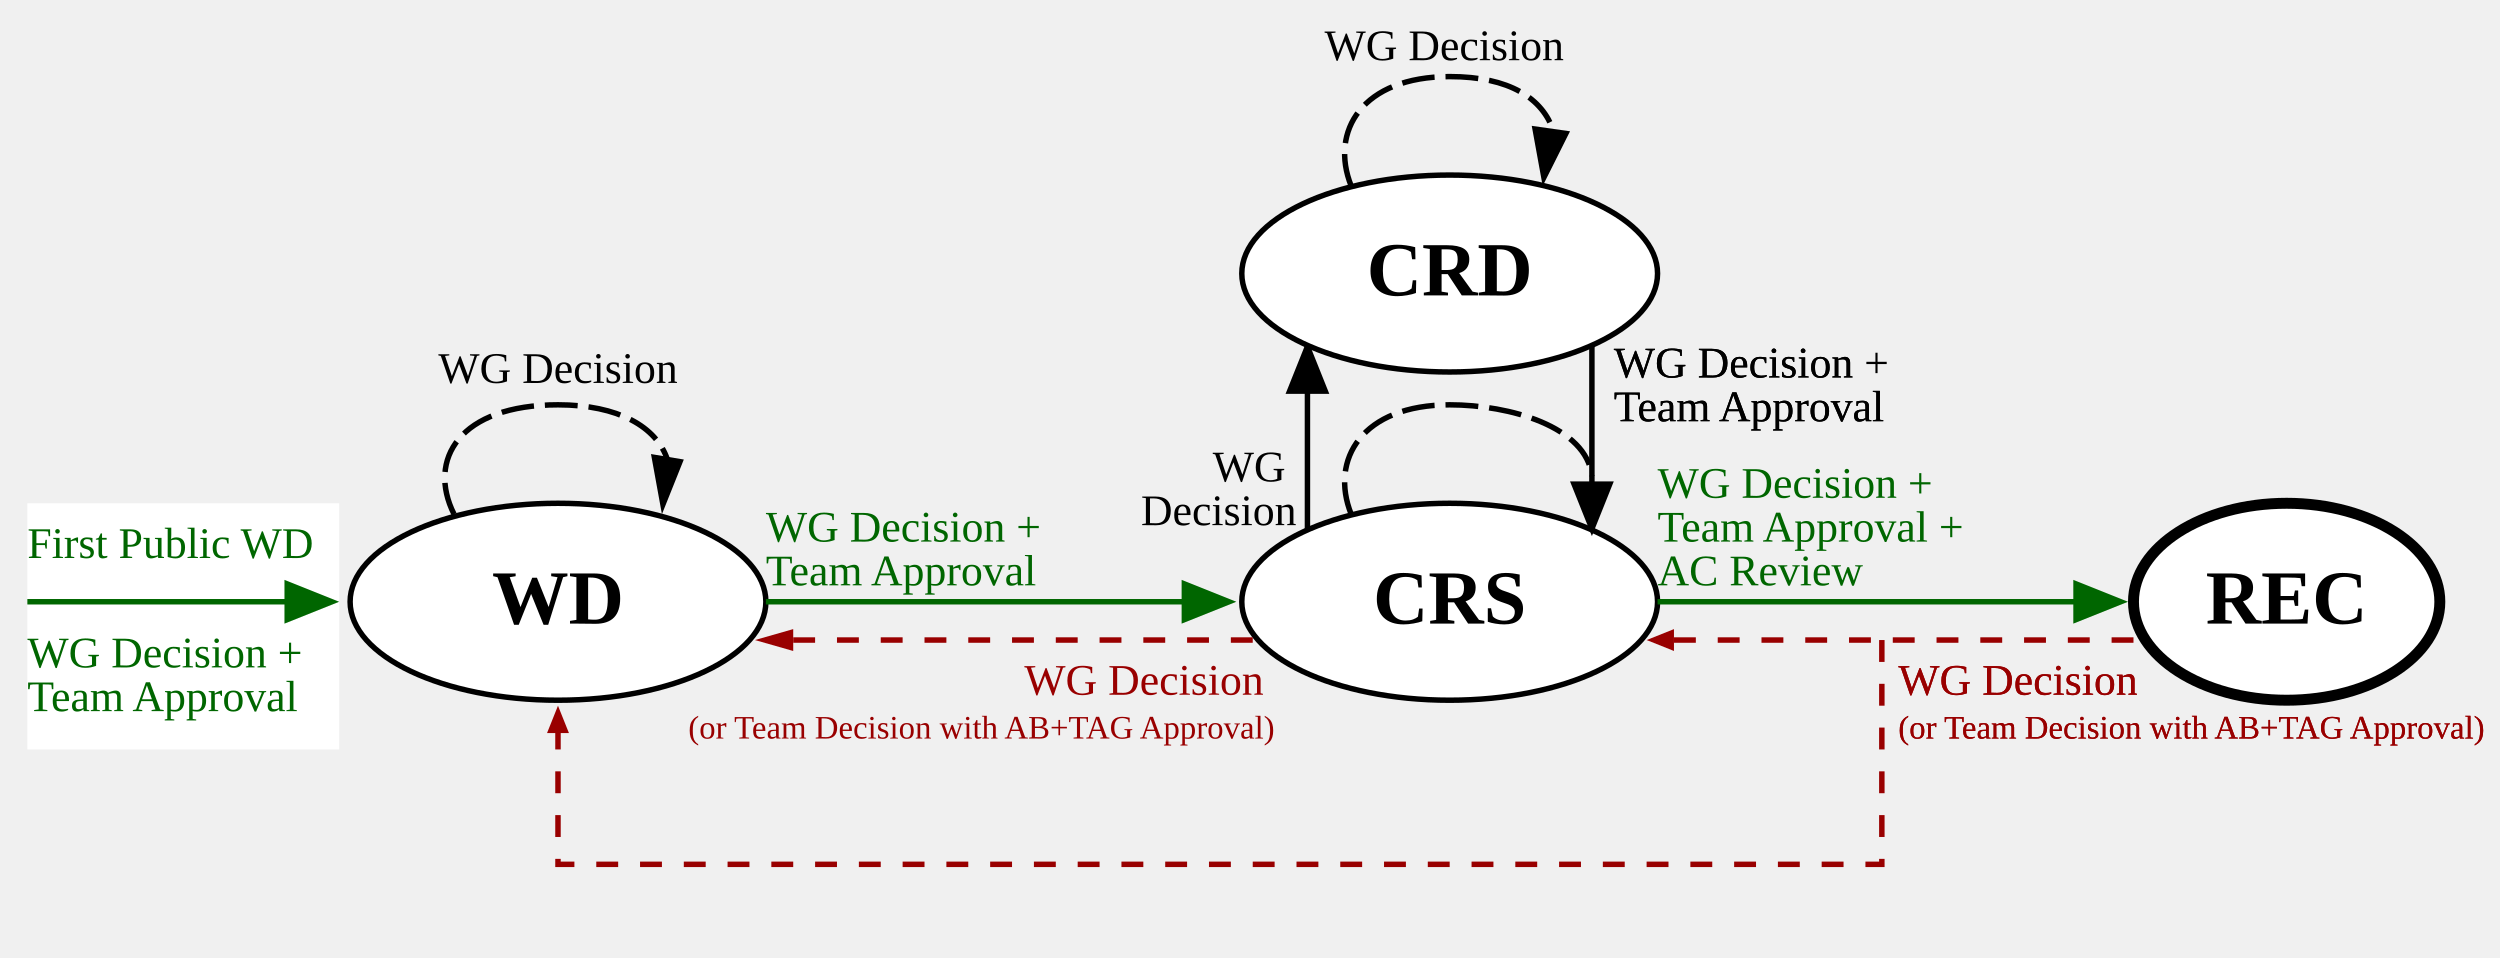
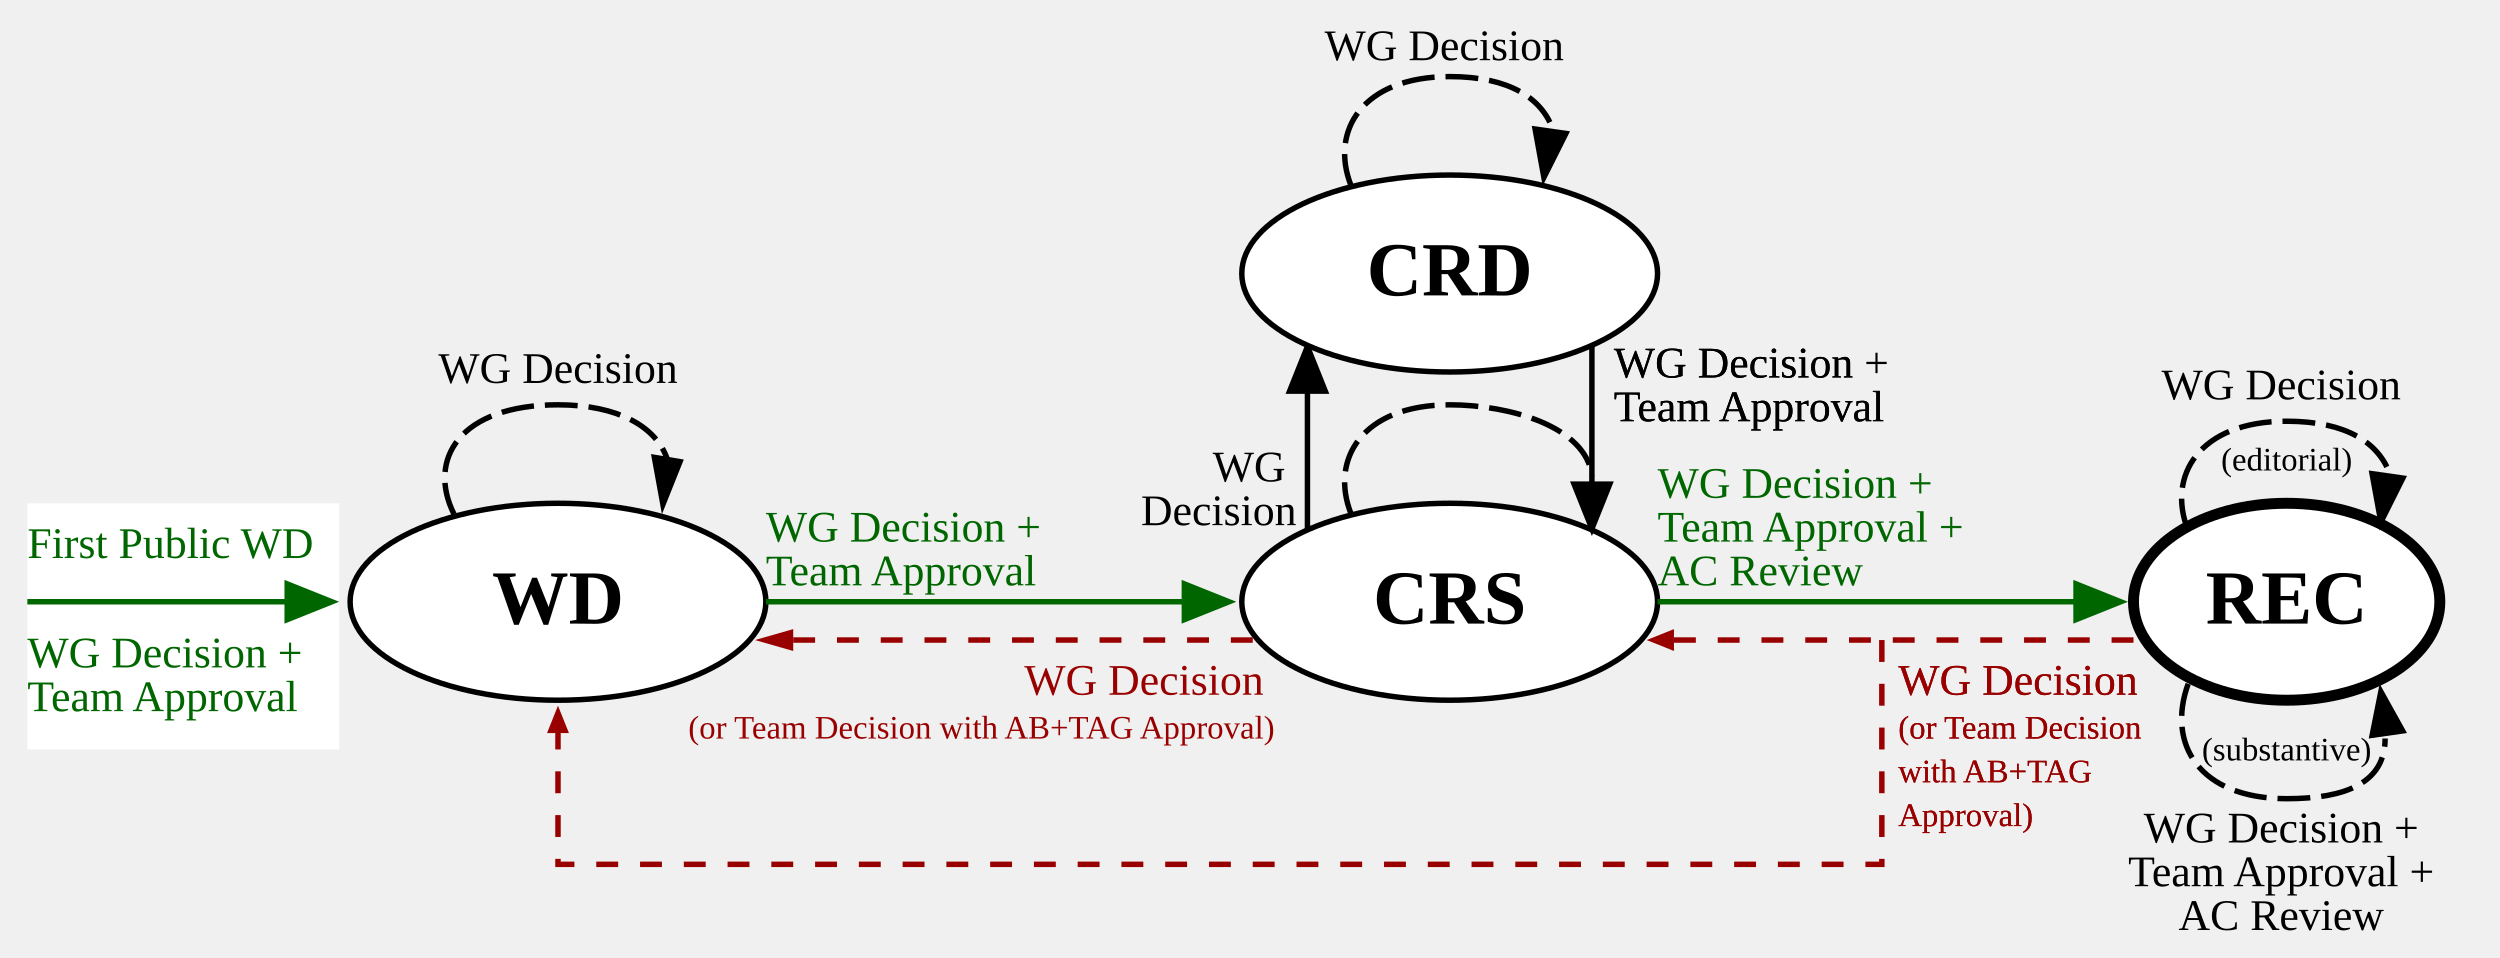
<svg xmlns="http://www.w3.org/2000/svg" viewBox="-5 30 457 175" width="100%">
  <g role="list">
    <g role="listitem" fill="#060">
      <a href="#wd-1">
        <rect role="img" fill="white" y="122" width="57" height="45">
							</rect>
        <text font-size="8">
          <tspan aria-hidden="true" y="132" x="0">First Public WD</tspan>
          <tspan x="0" y="152">WG Decision +</tspan>
          <tspan x="0" y="160">Team Approval</tspan>
        </text>
        <path d="M0,140h53" fill="none" stroke="#060" />
        <polygon points="47,136 57,140 47,144" />
      </a>
    </g>
    <g role="listitem">
      <a href="#cr-1">
        <ellipse role="img" id="wd-1" ry="18" rx="38" cy="140" cx="97" stroke="black" fill="#fff">
						</ellipse>
        <text aria-hidden="true" font-size="14" font-weight="bold" y="144" x="97" text-anchor="middle">WD</text>
      </a>
      <g role="list">
        <g role="listitem">
          <a href="#wd-1">
            <g role="img">
									</g>
            <text font-size="8" text-anchor="middle">
              <tspan x="97" y="100">WG Decision</tspan>
            </text>
            <path d="M78,124C73,114 79,104 97,104 108,104 115,108 117,114" fill="none" stroke="black" stroke-dasharray="6 2" />
            <polygon points="120,114 116,124 114,113" />
          </a>
        </g>
        <g role="listitem" fill="#060">
          <a href="#cr-1">
            <g role="img">
									</g>
            <text x="135" y="129" font-size="8">WG Decision +</text>
            <text x="135" y="137" font-size="8">Team Approval</text>
            <path stroke="#060" d="M135,140h81" />
            <polygon points="211,136 221,140 211,144" />
          </a>
        </g>
      </g>
    </g>
    <g role="listitem">
      <a href="#rec-1">
        <ellipse role="img" id="cr-1" ry="18" rx="38" cy="140" cx="260" stroke="black" fill="#fff">
						</ellipse>
        <text aria-hidden="true" font-size="14" font-weight="bold" y="144" x="260" text-anchor="middle">CRS</text>
      </a>
      <g role="list">
        <g role="listitem">
          <a href="#crd-1">
            <g role="img">
									</g>
            <text font-size="8" text-anchor="end">
              <tspan x="232" y="118">WG</tspan>
              <tspan x="232" y="126">Decision</tspan>
            </text>
            <path stroke="#000" d="M234,127v-34" />
            <polygon points="234,92 230,102 238,102" />
          </a>
        </g>
        <g role="listitem">
          <a href="#cr-1">
            <g role="img">
									</g>
            <text font-size="8">
              <tspan x="290" y="99">WG Decision</tspan>
              <tspan x="290" y="107">Team Approval</tspan>
            </text>
            <path stroke="#000" d="M242,124C238,114 244,104 260,104 271,104 285,108 286,117" stroke-dasharray="6 2" fill="none" />
          </a>
        </g>
        <g role="listitem" fill="#060">
          <a href="#rec-1">
            <g role="img">
							</g>
            <text x="298" y="121" font-size="8">WG Decision +</text>
            <text x="298" y="129" font-size="8">Team Approval +</text>
            <text x="298" y="137" font-size="8">AC Review</text>
            <path d="M298,140h77" stroke="#060" />
            <polygon points="374,136 384,140 374,144" />
          </a>
        </g>
        <g role="listitem" fill="#900">
          <a href="#wd-1">
            <g role="img">
								</g>
            <text font-size="8" text-anchor="end">
              <tspan x="228" y="157">WG Decision</tspan>
              <tspan font-size="6" x="228" y="165">(or Team Decision with AB+TAG Approval)</tspan>
            </text>
            <path d="M140,147h84" stroke-dasharray="4 4" stroke="#900" />
            <polygon points="140,145 133,147 140,149" />
          </a>
        </g>
      </g>
    </g>
    <g role="listitem">
      <a href="#cr-1">
        <ellipse role="img" id="crd-1" ry="18" rx="38" cy="80" cx="260" stroke="black" fill="#fff">
						</ellipse>
        <text aria-hidden="true" font-size="14" font-weight="bold" y="84" x="260" text-anchor="middle">CRD</text>
      </a>
      <g role="list">
        <g role="listitem">
          <a href="#crd-1">
            <g role="img">
									</g>
            <text font-size="8" text-anchor="middle">
              <tspan x="259" y="41">WG Decision</tspan>
            </text>
            <path stroke="#000" d="M242,64C238,54 244,44 260,44 271,44 277,48 279,54" fill="none" stroke-dasharray="6 2" />
            <polygon points="282,54 277,64 275,53" />
          </a>
        </g>
        <g role="listitem">
          <a href="#cr-1">
            <g role="img">
									</g>
            <text font-size="8">
              <tspan x="290" y="99">WG Decision +</tspan>
              <tspan x="290" y="107">Team Approval</tspan>
            </text>
            <path stroke="#000" d="M286,127v-34" />
            <polygon points="286,128 282,118 290,118" />
          </a>
        </g>
      </g>
    </g>
    <g role="listitem">
      <a href="#rec-1">
        <ellipse role="img" id="rec-1" ry="18" rx="28" cy="140" cx="413" stroke="black" fill="#fff" stroke-width="2">
						</ellipse>
        <text aria-hidden="true" font-size="14" font-weight="bold" y="144" x="413" text-anchor="middle">REC</text>
      </a>
      <g role="list">
        <g role="listitem" fill="#900">
          <a href="#cr-1">
            <g role="img">
									</g>
            <text font-size="8" text-anchor="start">
              <tspan x="342" y="157">WG Decision</tspan>
-               <tspan x="342" y="165" font-size="6">(or Team Decision with AB+TAG Approval)</tspan>
+               <tspan x="342" y="165" font-size="6">(or Team Decision</tspan>
+               <tspan x="342" y="173" font-size="6">with AB+TAG</tspan>
+               <tspan x="342" y="181" font-size="6">Approval)</tspan>
            </text>
            <path d="M301,147h88" stroke-dasharray="4 4" stroke="#900" />
            <polygon points="301,145 296,147 301,149" />
          </a>
        </g>
        <g role="listitem" fill="#900">
          <a href="#wd-1">
            <g role="img">
									</g>
            <text font-size="8" text-anchor="start">
              <tspan x="342" y="157">WG Decision</tspan>
-               <tspan x="342" y="165" font-size="6">(or Team Decision with AB+TAG Approval)</tspan>
+               <tspan x="342" y="165" font-size="6">(or Team Decision</tspan>
+               <tspan x="342" y="173" font-size="6">with AB+TAG</tspan>
+               <tspan x="342" y="181" font-size="6">Approval)</tspan>
            </text>
            <path d="M339,147v41h-242v-26" stroke-dasharray="4 4" stroke="#900" fill="none" />
            <polygon points="95,164 97,159 99,164" />
+           </a>
+         </g>
+         <g role="listitem">
+           <a href="#rec-1" fill="#000">
+             <g role="img">
+ 									</g>
+             <text font-size="8" text-anchor="middle">
+               <tspan x="413" y="103">WG Decision</tspan>
+               <tspan x="413" y="116" font-size="6">(editorial)</tspan>
+             </text>
+             <path stroke="#000" d="M395,127C391,117 397,107 413,107 424,107 430,111 432,117" fill="none" stroke-dasharray="6 2" />
+             <polygon points="435,117 430,127 428,116" />
+           </a>
+         </g>
+         <g role="listitem">
+           <a href="#rec-1" fill="#000">
+             <g role="img">
+ 									</g>
+             <text font-size="8" text-anchor="middle">
+               <tspan x="413" y="184">WG Decision +</tspan>
+               <tspan x="413" y="192">Team Approval +</tspan>
+               <tspan x="413" y="200">AC Review</tspan>
+               <tspan x="413" y="169" font-size="6">(substantive)</tspan>
+             </text>
+             <path stroke="#000" d="M395,155C391,166 397,176 413,176 424,176 431,173 431,165" fill="none" stroke-dasharray="6 2" />
+             <polygon points="435,164 430,155 428,165" />
          </a>
        </g>
      </g>
    </g>
  </g>
</svg>
